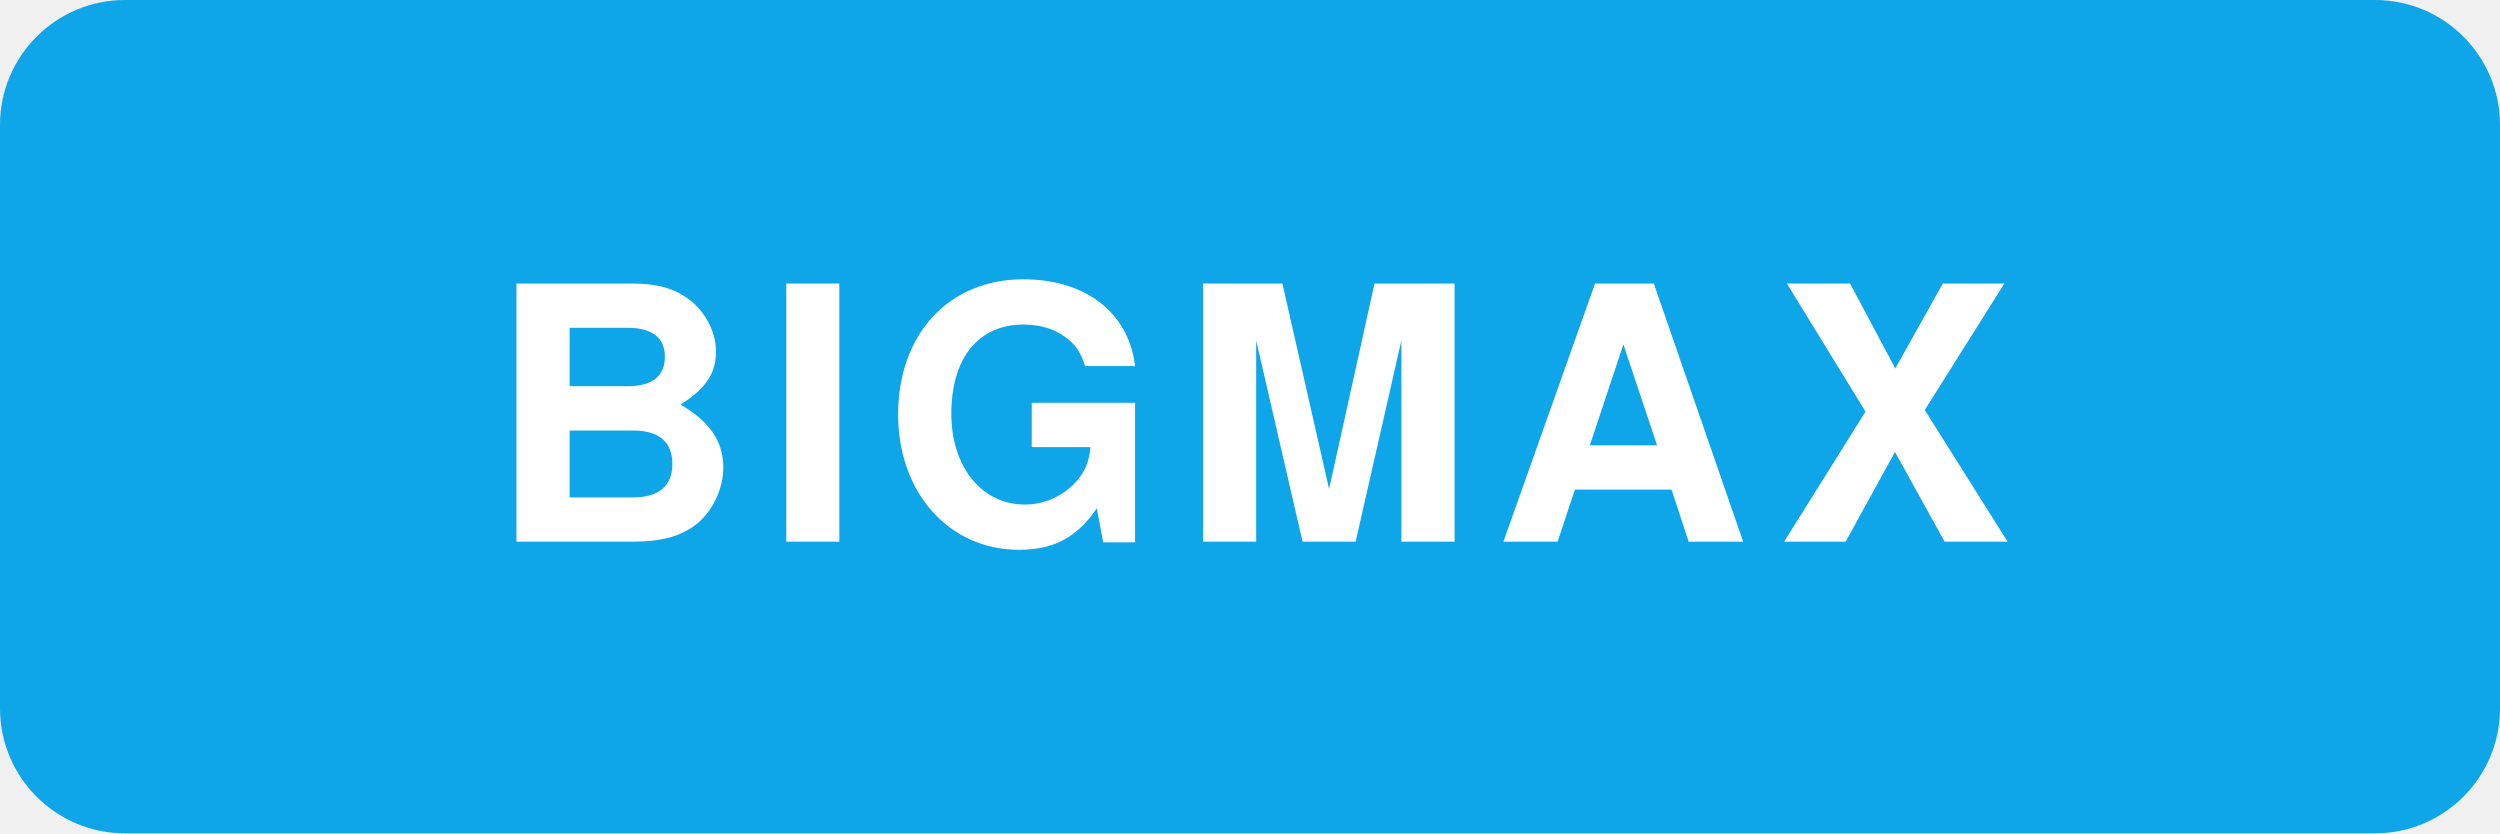
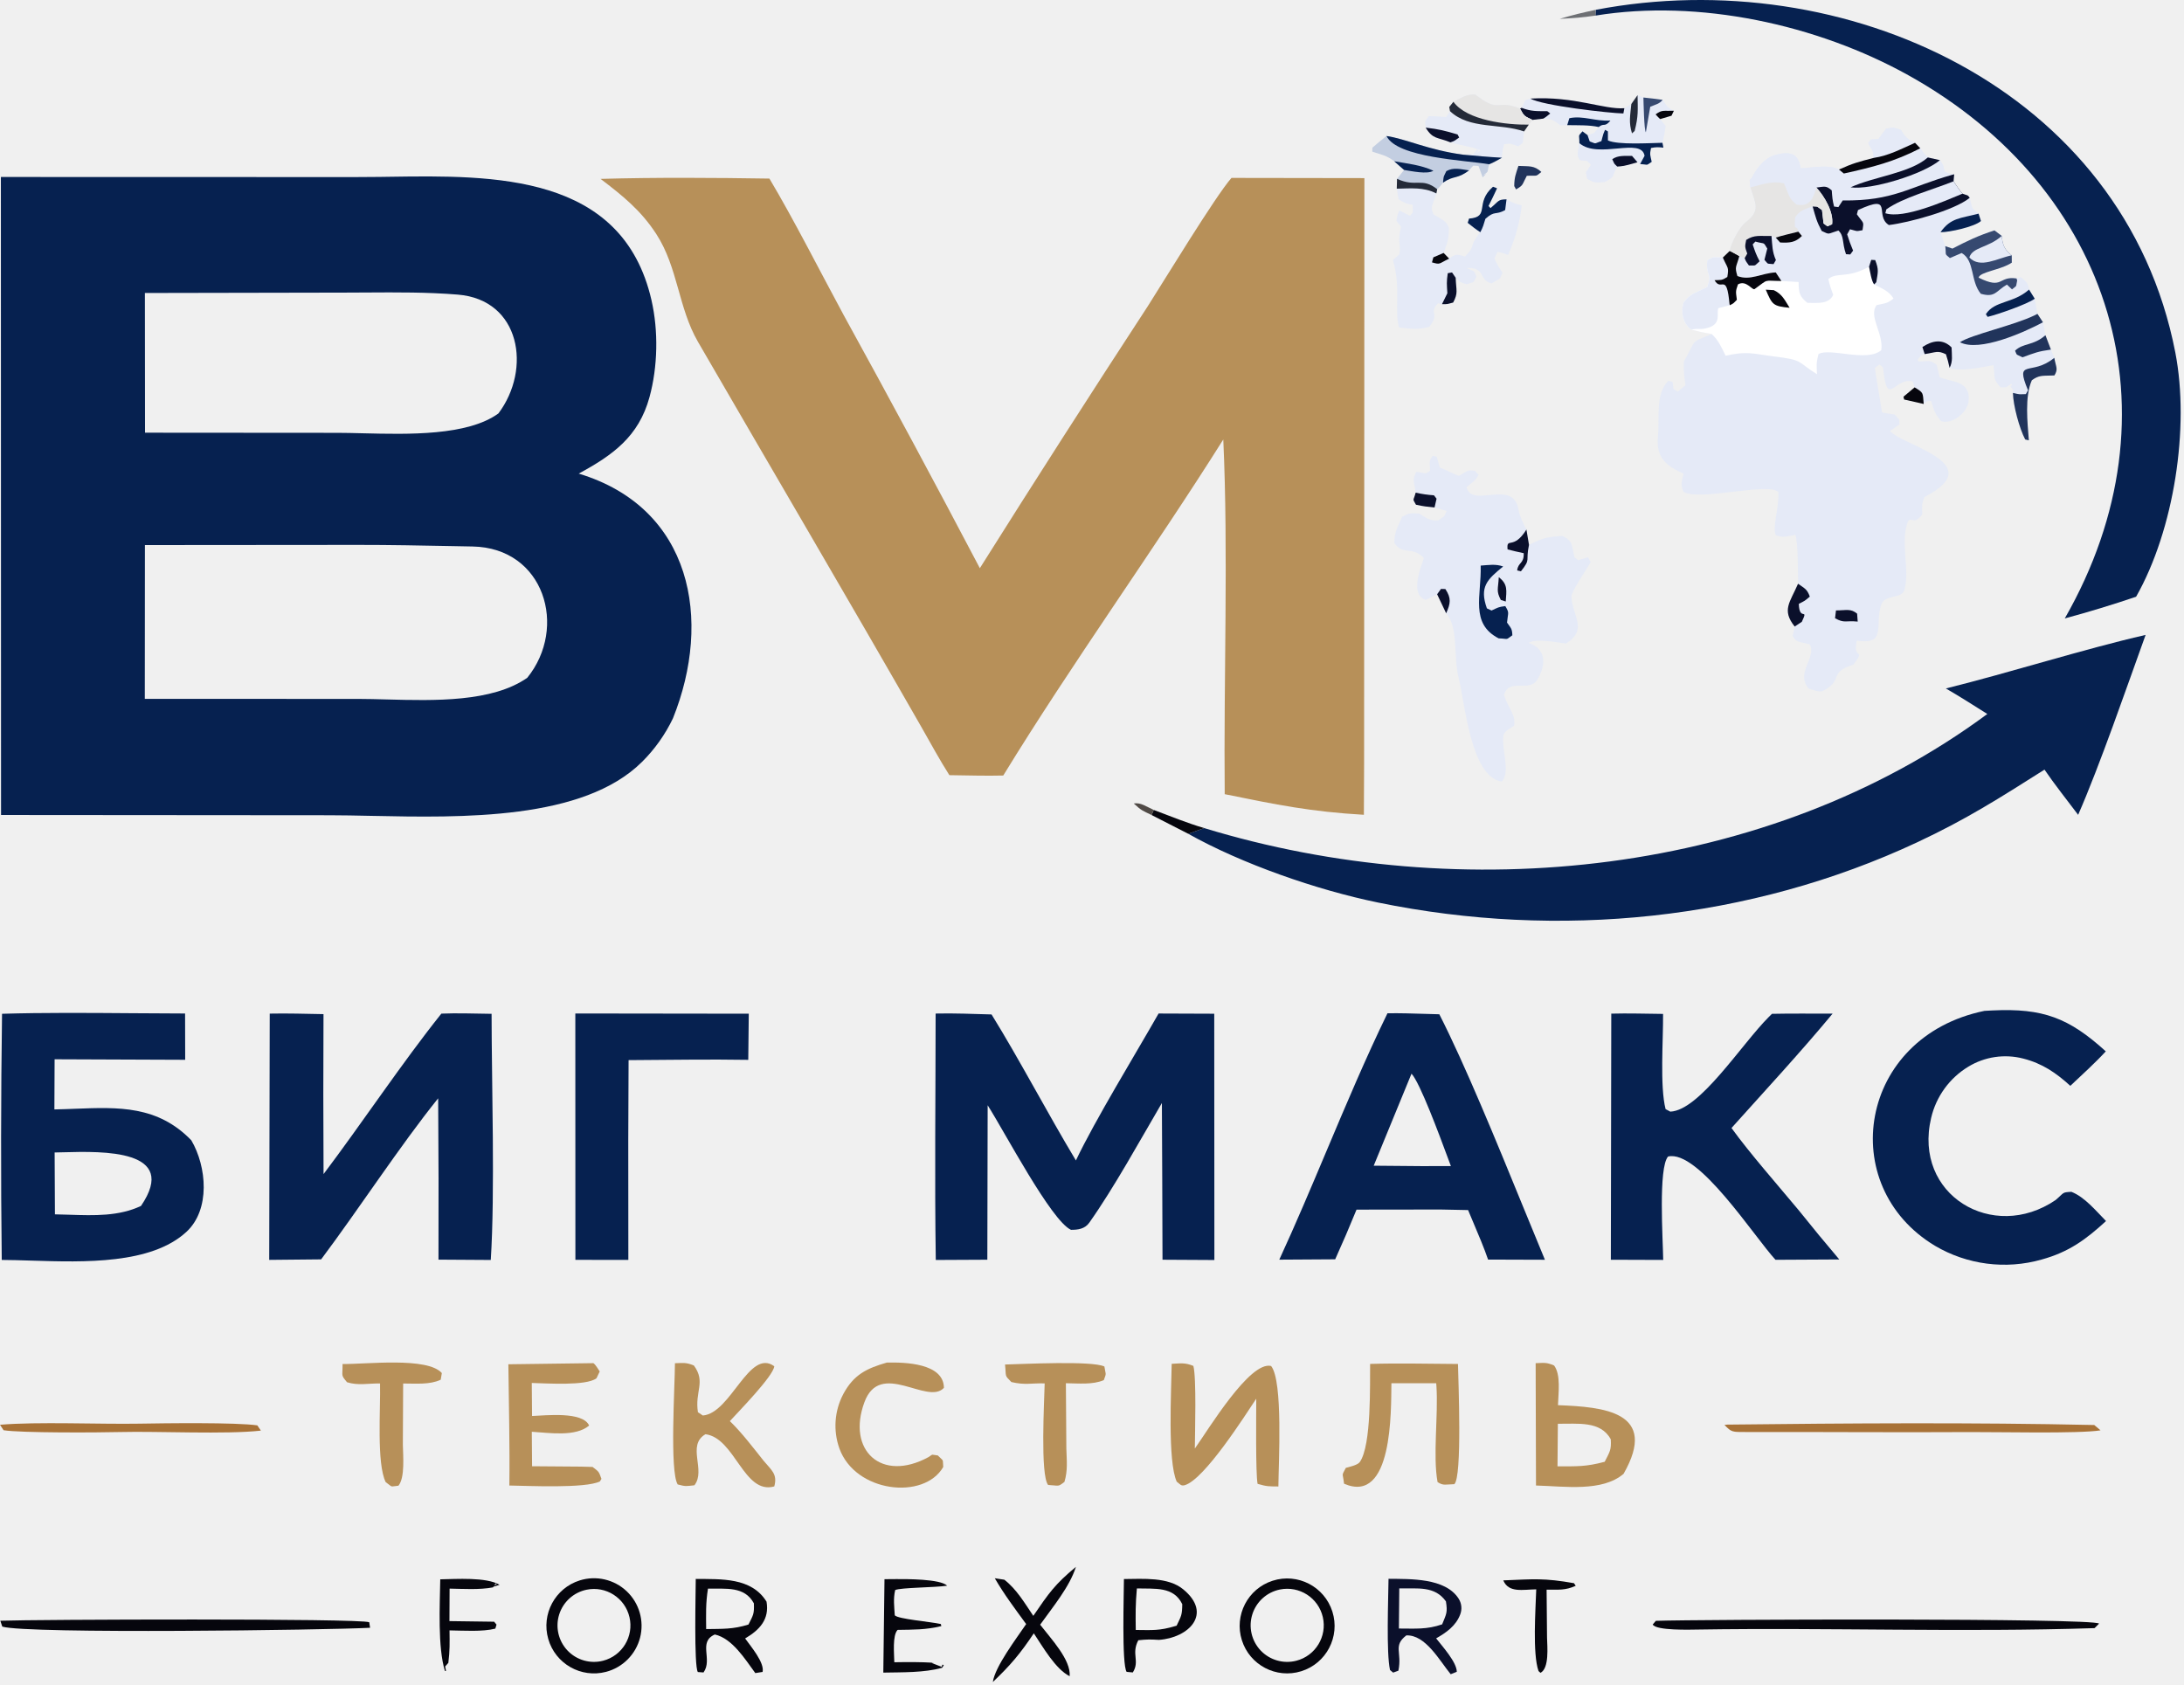
- <svg xmlns="http://www.w3.org/2000/svg" viewBox="0 0 240 80" width="240" height="80">
-   <rect width="240" height="80" fill="#0ea5e9" rx="12" />
-   <text x="120" y="52" text-anchor="middle" font-family="Helvetica, Arial, sans-serif" font-size="34" font-weight="700" fill="#ffffff" letter-spacing="2">BIGMAX</text>
+ <svg xmlns="http://www.w3.org/2000/svg" width="429" height="331" viewBox="0 0 429 331" fill="none">
+   <path fill-rule="evenodd" clip-rule="evenodd" d="M0.174 34.77L59.79 34.786C61.313 34.783 62.844 34.786 64.38 34.788C67.748 34.794 71.141 34.799 74.535 34.755C75.212 34.746 75.895 34.736 76.585 34.726C96.967 34.432 122.278 34.067 127.97 58.973C129.347 64.988 129.215 72.006 127.585 77.996C125.46 85.81 120.319 89.429 113.679 93.04C135.954 99.773 139.952 121.794 132.189 141.111C130.67 144.288 128.619 147.181 126.119 149.664C114.577 161.138 90.841 160.646 72.925 160.275C69.984 160.214 67.2 160.156 64.652 160.155L0.206 160.104L0.174 34.77ZM28.466 107.079L70.305 107.045C76.614 107.042 82.762 107.162 89.004 107.284H89.005C90.277 107.309 91.552 107.334 92.834 107.358C106.935 107.623 111.565 123.268 103.57 133.151C96.688 137.962 85.335 137.657 75.933 137.405C74.002 137.354 72.153 137.304 70.442 137.301L28.445 137.29L28.466 107.079ZM67.795 57.482L28.461 57.558L28.487 85.002L66.366 85.03C67.86 85.033 69.516 85.074 71.273 85.117C80.24 85.339 91.834 85.625 97.901 81.222C104.461 72.517 102.257 58.872 89.917 57.874C83.916 57.389 78.001 57.426 72.027 57.462C70.62 57.471 69.21 57.48 67.795 57.482Z" fill="#062150" />
+   <path d="M192.47 111.62C203.328 94.359 214.328 77.191 225.482 60.118C228.535 55.336 238.744 38.529 241.898 34.951L268.007 34.99L267.949 150.066L267.906 160.065C257.481 159.468 250.704 158.077 240.569 156.015C240.347 133.605 241.302 108.42 240.289 86.337C226.478 108.294 210.753 130.009 197.068 152.35C193.704 152.443 189.881 152.318 186.484 152.28C184.502 149.162 182.772 145.947 180.942 142.745C166.472 117.461 151.696 92.346 137.093 67.138C133.233 60.472 133.175 52.557 128.925 45.993C125.919 41.351 122.317 38.448 117.967 35.143C128.645 34.833 140.495 34.918 151.137 35.082C155.914 43.086 161.246 53.633 165.749 61.945C174.814 78.417 183.721 94.975 192.47 111.62Z" fill="#B79059" />
+   <path d="M368.054 31.02C367.98 29.496 367.801 29.612 366.984 28.122L367.469 27.43L368.956 27.357C369.499 26.598 369.958 25.999 370.549 25.273C372.052 25.052 371.941 25.045 373.38 25.54C374.377 27.024 374.451 27.279 376.165 28.054L377.198 29.131C377.794 29.947 377.937 30.29 378.686 30.933L381.053 31.465C381.876 32.659 381.665 32.402 381.96 33.739C383.031 34.149 382.741 34.12 383.859 34.235L383.732 35.617C384.133 36.196 385.056 37.606 385.493 38.046C386.501 38.445 386.474 38.212 386.912 38.865C387.566 41.176 387.06 40.645 388.647 41.972L389.116 43.419C387.856 44.55 382.92 45.638 381.169 45.618L382.108 48.353L383.516 48.84C386.522 47.282 388.557 46.306 391.769 45.261L393.203 46.34C393.346 48.078 393.736 49.084 395.165 50.159L395.176 51.596C393.003 53.049 388.911 53.389 388.652 54.543C393.572 56.983 392.428 54.181 396.098 54.7L396.932 54.439C397.786 55.16 398.398 55.478 398.561 56.889L399.684 58.684L400.217 61.66L401.298 63.311L401.783 65.857L402.859 68.676L403.518 70.295C403.882 72.247 404.309 72.46 403.55 73.754L402.922 73.773C401.208 73.838 400.481 73.691 399.11 74.704C397.68 77.921 398.255 82.989 398.524 86.502L397.807 86.333C396.652 84.135 395.444 79.631 395.397 77.188L395.455 76.675L394.901 75.887L395.197 75.629L395.112 75.391C393.768 76.211 394.501 76.061 392.961 76.095C391.405 74.292 391.932 74.625 391.579 71.739C389.222 72.128 385.13 73.099 382.957 72.271C382.725 71.15 382.577 70.685 382.24 69.596C380.568 68.784 380.336 69.225 378.063 69.559C377.051 69.956 377.541 69.64 376.692 70.644L376.835 70.993C379.049 70.999 379.012 70.62 380.426 71.668L381.001 74.098C383.099 75.078 387.197 74.645 386.68 78.864C386.422 80.998 383.585 83.418 381.275 82.742C379.977 81.099 379.972 80.815 379.318 78.766C378.322 78.811 378.823 78.664 377.868 79.356L374.029 78.485L373.897 77.936C374.635 77.332 375.363 76.72 376.086 76.098L375.69 74.917C371.962 74.091 370.723 80.494 369.874 72.157L369.193 71.61L368.27 72.286C368.713 75.189 369.225 78.113 369.689 81.017C370.607 81.215 371.218 81.31 372.152 81.427C373.191 82.686 373.027 82.005 373.101 83.385L371.245 84.681C373.876 87.626 390.799 91.066 378.032 97.638C377.404 99.126 377.546 99.458 377.589 101.067C375.727 103.554 375.311 100.876 374.604 102.884C373.359 106.907 375.147 111.859 374.092 115.856C373.597 117.752 370.137 116.685 369.483 118.887C368.223 123.116 370.617 126.681 364.727 125.857C363.809 129.812 366.662 127.181 364.057 130.563C358.973 132.153 362.28 133.687 357.977 135.769C357.444 136.029 355.867 135.463 355.261 135.273C352.629 132.072 356.853 129.319 355.503 126.587C353.373 125.992 352.92 126.316 352.123 124.93L352.529 123.079C349.929 119.836 351.612 118.335 353.188 114.676C353.152 112.797 353.21 106.37 352.651 105.057C351.153 105.349 350.214 105.725 348.827 105.148C348.079 103.617 349.46 99.84 349.323 96.702C347.641 94.633 333.555 98.559 330.671 96.59C330.054 95.059 330.349 94.597 330.697 93.051C327.296 91.504 325.234 89.926 325.666 85.708C326.036 82.168 325.086 77.369 327.734 74.795L328.551 75.028L328.704 76.396L329.563 76.958C330.122 76.439 330.47 76.164 331.066 75.694C330.797 73.706 330.687 72.986 330.761 71.005C333.418 66.399 331.794 67.47 336.24 65.627C334.679 65.359 333.772 65.168 332.242 64.765C330.555 63.632 330.107 61.284 330.718 59.417C331.873 57.842 332.854 57.587 334.631 56.732L335.343 56.395C336.429 53.381 335.043 54.589 335.348 51.149C336.698 50.286 336.535 50.588 338.412 50.6L339.773 49.282C339.984 47.81 341.724 44.541 342.926 43.642C345.937 41.389 344.74 39.864 343.844 36.815C343.591 34.599 343.575 35.926 344.377 34.452C345.415 32.537 346.913 30.882 348.959 30.378C352.155 29.591 353.294 30.582 353.668 32.95C353.742 33.418 358.894 31.998 361.23 33.305C364.025 32.048 365.143 31.771 368.054 31.02Z" fill="#E5EAF7" />
+   <path d="M339.773 49.282C340.168 49.494 341.339 50.088 341.655 50.325C341.028 52.591 340.711 52.34 341.276 54.225C343.807 55.211 345.958 53.65 348.811 53.517C349.18 54.078 349.55 54.641 349.919 55.202C351.047 55.258 352.171 55.324 353.299 55.399C353.31 57.486 353.468 58.268 355.034 59.498C357.001 59.474 359.158 59.85 360.096 57.941C359.638 56.676 359.432 56.121 359.142 54.813C360.887 53.367 362.802 54.801 367.137 52.394C367.321 53.239 367.627 55.319 368.149 55.869C369.715 56.706 371.028 57.154 371.935 58.634C370.722 59.671 370.28 59.54 368.603 59.95C366.994 62.206 369.984 65.401 369.541 68.775C366.783 71.248 359.311 68.227 357.196 69.568C356.732 71.432 356.832 71.644 356.906 73.518C352.861 70.997 354.401 70.745 348.395 70.008C344.371 69.515 343.279 68.909 338.966 69.883C338.096 68.167 337.642 66.954 336.239 65.627C334.679 65.359 333.771 65.168 332.242 64.764C330.555 63.632 330.106 61.283 330.718 59.417C331.873 57.842 332.854 57.587 334.631 56.732L335.343 56.395C336.429 53.381 335.042 54.589 335.348 51.149C336.698 50.286 336.535 50.588 338.412 50.6L339.773 49.282Z" fill="white" />
+   <path d="M332.242 64.765C330.555 63.632 330.106 61.284 330.718 59.418C331.873 57.842 332.854 57.588 334.631 56.732L335.343 56.395C336.429 53.382 335.042 54.589 335.348 51.15C336.698 50.286 336.535 50.588 338.412 50.6C339.398 52.831 339.63 52.416 339.293 54.415C338.18 55.106 338.133 54.986 336.783 55.039C338.138 57.44 339.145 53.33 339.725 59.744C339.752 59.816 339.773 59.889 339.794 59.961L337.568 60.517C337.004 61.52 338.47 63.788 334.984 64.526C333.835 64.77 333.481 64.452 332.242 64.765Z" fill="#E5EAF7" />
+   <path d="M339.773 49.282C340.168 49.494 341.339 50.088 341.655 50.325C341.028 52.591 340.711 52.34 341.276 54.225C343.807 55.211 345.959 53.65 348.811 53.517C349.181 54.078 349.55 54.641 349.919 55.202C346.249 55.173 347.53 54.724 344.661 56.781C344.202 57.11 343.042 54.939 341.386 55.865C340.864 57.332 340.98 57.317 341.17 58.899C340.443 59.615 340.675 59.517 339.794 59.96C339.773 59.888 339.752 59.816 339.725 59.743C339.145 53.329 338.138 57.44 336.783 55.039C338.133 54.985 338.18 55.105 339.293 54.414C339.63 52.415 339.398 52.83 338.412 50.6L339.773 49.282Z" fill="#06060D" />
+   <path d="M346.85 56.907L348.421 56.999C350.098 57.811 350.525 58.877 351.533 60.465C348.279 60.142 348.121 59.898 346.85 56.907Z" fill="#06060D" />
+   <path d="M368.054 31.02C367.98 29.496 367.801 29.612 366.984 28.122L367.469 27.43L368.956 27.357C369.499 26.598 369.958 25.999 370.549 25.273C372.051 25.052 371.941 25.045 373.38 25.54C374.377 27.024 374.451 27.279 376.165 28.054L377.198 29.131C377.794 29.947 377.937 30.29 378.685 30.933L381.053 31.465C381.876 32.659 381.665 32.402 381.96 33.739C383.031 34.149 382.741 34.12 383.859 34.235L383.442 34.349C374.915 36.754 371.999 39.495 361.963 39.38L361.109 40.686L360.265 40.578C359.928 39.241 359.917 38.792 359.807 37.403C358.71 36.435 358.457 36.641 356.795 36.846C356.168 38.95 355.482 40.688 352.962 40.207C351.543 39.227 351.374 38.291 350.694 36.67L350.42 36.007C348.057 35.489 346.243 36.217 343.844 36.815C343.591 34.599 343.575 35.926 344.376 34.452C345.415 32.537 346.913 30.882 348.959 30.378C352.155 29.591 353.294 30.582 353.668 32.95C353.742 33.418 358.894 31.998 361.23 33.305C364.025 32.048 365.143 31.771 368.054 31.02Z" fill="#E5EAF7" />
+   <path d="M368.054 31.02C367.98 29.496 367.801 29.612 366.984 28.122L367.469 27.43L368.956 27.357C369.499 26.598 369.958 25.999 370.548 25.273C372.051 25.052 371.941 25.045 373.38 25.54C374.377 27.024 374.451 27.279 376.165 28.054C373.449 29.262 370.965 30.593 368.054 31.02Z" fill="#E5EAF7" />
+   <path d="M378.686 30.933L381.053 31.465C377.794 34.23 367.532 37.388 363.509 36.801C368.123 34.672 375.131 34.037 378.686 30.933Z" fill="#0B102B" />
+   <path d="M376.165 28.054L377.198 29.131C372.11 31.767 367.769 32.858 362.185 34.086L361.23 33.306C364.025 32.048 365.143 31.771 368.054 31.021C370.965 30.593 373.449 29.262 376.165 28.054Z" fill="#06060D" />
+   <path d="M356.795 36.846C358.457 36.641 358.71 36.435 359.807 37.404C359.917 38.793 359.928 39.241 360.265 40.578L361.109 40.686L361.963 39.381C371.999 39.495 374.915 36.754 383.442 34.349L383.859 34.235L383.732 35.618C384.133 36.197 385.056 37.607 385.493 38.046C386.501 38.446 386.474 38.213 386.912 38.865C383.795 41.371 374.889 43.745 371.028 44.21C368.06 42.336 372.141 37.944 364.964 41.269L364.743 42.099C366.135 44.072 366.114 43.39 365.855 45.223C364.405 45.488 364.948 45.423 363.393 45.04L362.834 46.04C363.224 47.291 363.493 48.019 363.999 49.229L363.445 49.986L362.607 49.935C361.795 47.623 362.29 46.383 361.114 45.284C358.852 45.974 359.511 46.154 357.834 45.37C356.806 43.443 356.653 42.671 356.047 40.534C357.339 40.608 356.706 40.477 357.892 41.271L358.198 43.902L358.963 44.466L359.88 44.063C360.213 41.671 358.383 38.573 356.795 36.846Z" fill="#0B102B" />
+   <path d="M385.493 38.046C381.923 39.526 373.981 43.059 370.332 41.889L370.533 41.124C373.834 38.793 379.592 37.288 383.732 35.617C384.133 36.196 385.056 37.606 385.493 38.046Z" fill="#E5EAF7" />
+   <path d="M343.844 36.816C346.243 36.218 348.057 35.489 350.42 36.007L350.694 36.67C351.374 38.291 351.543 39.228 352.962 40.207C355.482 40.688 356.168 38.95 356.795 36.846C358.383 38.573 360.213 41.671 359.88 44.063L358.963 44.466L358.198 43.901L357.892 41.271C356.706 40.477 357.339 40.608 356.047 40.534C354.491 41.15 353.51 41.319 352.614 42.708C352.371 45.898 352.893 43.819 353.246 45.512C352.107 45.804 349.829 46.324 348.806 46.677L347.973 46.361C345.742 46.412 344.651 46.059 343 47.133C342.726 48.55 342.731 48.447 343.211 49.815L342.699 50.708L341.655 50.325C341.339 50.088 340.168 49.494 339.773 49.282C339.984 47.81 341.724 44.542 342.926 43.642C345.937 41.389 344.74 39.864 343.844 36.816Z" fill="#E6E5E4" />
+   <path d="M382.108 48.353L383.516 48.84C386.522 47.282 388.557 46.305 391.769 45.261L393.203 46.34C393.346 48.078 393.736 49.084 395.165 50.159L395.176 51.596C393.003 53.049 388.911 53.389 388.652 54.543C393.572 56.983 392.428 54.181 396.098 54.7L396.23 55.085C395.919 56.49 396.309 55.948 395.218 56.849L394.221 55.906C392.038 57.176 391.938 58.516 389.085 57.712C386.996 55.163 387.94 51.237 385.33 49.702L383.01 50.699C381.876 49.709 382.345 50.327 382.108 48.353Z" fill="#364970" />
+   <path d="M393.203 46.341C393.346 48.079 393.736 49.085 395.165 50.16C392.307 50.727 388.99 52.839 386.838 50.584C387.434 48.513 390.588 48.7 393.203 46.341Z" fill="#E5EAF7" />
+   <path d="M395.397 77.188C396.863 77.52 396.431 77.458 397.934 77.423L398.366 76.687C395.687 70.239 399.009 74.03 403.518 70.295C403.882 72.247 404.309 72.46 403.55 73.754L402.922 73.773C401.208 73.838 400.481 73.691 399.109 74.704C397.68 77.921 398.255 82.989 398.524 86.502L397.807 86.333C396.652 84.135 395.444 79.631 395.397 77.188Z" fill="#21345B" />
+   <path d="M401.298 63.311C397.601 65.28 388.863 69.215 384.987 67.236C387.17 65.755 395.65 63.912 399.647 61.943L400.217 61.66L401.298 63.311Z" fill="#21345B" />
+   <path d="M342.699 50.708L343.211 49.815C342.731 48.447 342.726 48.551 343 47.133C344.651 46.059 345.742 46.412 347.973 46.361C348.131 48.148 348.099 49.456 348.838 51.09L348.374 51.889C346.95 51.717 347.498 52.059 346.586 51.044L347.145 48.832C346.259 47.425 346.865 48.024 344.804 47.459L344.276 48.014C344.777 49.487 344.904 49.913 345.642 51.329C344.429 52.371 345.115 52.116 343.538 52.15C343.084 51.492 342.958 51.443 342.699 50.708Z" fill="#0B102B" />
+   <path d="M353.188 114.676C354.501 115.613 354.965 115.712 355.498 117.203C354.369 118.154 354.644 117.943 353.336 118.631C353.441 122.189 355.319 119.188 353.932 122.153L352.529 123.08C349.929 119.836 351.612 118.335 353.188 114.676Z" fill="#0B102B" />
+   <path d="M399.684 58.684C398.202 59.763 392.359 61.799 390.429 62.247L390.076 61.724C391.837 59.01 395.423 59.67 398.561 56.89L399.684 58.684Z" fill="#062150" />
+   <path d="M401.783 65.857L402.859 68.676C400.333 69.027 399.716 69.304 397.269 70.195C395.945 69.479 396.278 69.992 395.814 68.893C397.433 67.331 399.378 67.965 401.783 65.857Z" fill="#21345B" />
+   <path d="M381.169 45.618C383.178 42.778 385.003 42.923 388.647 41.972L389.116 43.419C387.856 44.549 382.92 45.638 381.169 45.618Z" fill="#062150" />
+   <path d="M378.063 69.559L377.615 68.174C379.556 66.891 381.628 66.495 383.347 68.258C383.384 69.834 383.627 70.981 382.957 72.272C382.725 71.151 382.577 70.686 382.24 69.597C380.568 68.784 380.336 69.226 378.063 69.559Z" fill="#0B102B" />
+   <path d="M376.086 76.099C377.847 77.177 377.689 77.05 377.868 79.357L374.029 78.485L373.897 77.936C374.635 77.333 375.363 76.72 376.086 76.099Z" fill="#06060D" />
+   <path d="M353.246 45.512L353.948 46.353C352.64 47.67 351.496 47.721 349.666 47.638L348.806 46.677C349.829 46.323 352.107 45.804 353.246 45.512Z" fill="#06060D" />
+   <path d="M367.137 52.394L367.564 51.049L368.344 51.094C369.088 53.026 368.882 53.426 368.555 55.438L368.149 55.869C367.627 55.319 367.321 53.239 367.137 52.394Z" fill="#0B102B" />
+   <path d="M360.64 119.917C362.744 119.906 363.503 119.509 364.79 120.546L364.906 122.111C362.485 121.876 362.322 122.49 360.455 121.45L360.64 119.917Z" fill="#0B102B" />
+   <path d="M382.224 135.249C394.896 132.103 409.292 127.515 421.458 124.728C417.767 134.955 412.467 150.35 408.206 160.073C406.118 157.299 403.513 154.016 401.598 151.193C392.734 156.8 386.274 160.938 376.613 165.46C343.765 180.835 306.118 184.574 270.691 177.304C258.651 174.833 243.97 169.717 233.407 163.797L236.54 162.676C287.091 178.101 347.198 172.197 390.366 140.263C387.666 138.562 384.987 136.841 382.224 135.249Z" fill="#062150" />
+   <path d="M183.784 199.11C187.344 199.021 191.188 199.191 194.769 199.285C200.259 208.153 205.764 218.699 211.338 227.969C215.082 220.082 222.966 207.205 227.58 199.104L238.512 199.145L238.539 247.528L228.35 247.472L228.297 231.41L228.229 216.685C223.994 223.906 218.816 233.349 213.97 240.191C213.084 241.445 211.734 241.597 210.373 241.599C206.476 239.815 197.332 222.335 194.004 217.126L193.941 247.469L183.816 247.519C183.573 231.556 183.779 215.109 183.784 199.11Z" fill="#062150" />
+   <path fill-rule="evenodd" clip-rule="evenodd" d="M25.979 199.044C17.38 198.979 8.48 198.912 0.401 199.158C0.174 215.276 0.153 231.396 0.343 247.514C2.135 247.52 4.095 247.581 6.154 247.645C16.617 247.971 29.666 248.377 36.592 242.023C41.365 237.648 40.621 229.184 37.578 224.008C30.973 217.185 23.277 217.485 14.806 217.814C13.452 217.867 12.077 217.92 10.684 217.945L10.726 208.094L36.376 208.195L36.355 199.101C32.999 199.097 29.514 199.071 25.979 199.044ZM12.501 226.362C11.848 226.379 11.252 226.395 10.731 226.402L10.789 238.556C11.739 238.571 12.692 238.602 13.645 238.633C18.513 238.794 23.365 238.953 27.696 236.903C35.291 225.748 20.096 226.157 12.501 226.362Z" fill="#062150" />
+   <path d="M313.453 1.925C362.095 -7.368 417.224 17.294 427.296 69.254C430.154 83.993 427.038 104.114 419.591 117.229C414.967 118.796 410.294 120.217 405.58 121.491C428.709 81.137 414.951 37.062 374.83 14.765C356.922 4.81 333.682 -0.236 313.39 3.063L313.453 1.925Z" fill="#062150" />
+   <path d="M86.695 199.125C89.68 198.993 93.498 199.129 96.562 199.164C96.572 212.921 97.253 234.137 96.403 247.519L86.131 247.454C86.168 236.89 86.152 226.325 86.068 215.762C78.648 224.97 70.479 237.526 63.081 247.401L52.882 247.501L52.982 199.123C56.431 199.047 60.08 199.166 63.545 199.225C63.492 209.699 63.497 220.174 63.555 230.649C71.265 220.423 78.848 208.957 86.695 199.125Z" fill="#062150" />
+   <path fill-rule="evenodd" clip-rule="evenodd" d="M279.94 199.173C277.451 199.096 274.848 199.015 272.536 199.06C268.311 207.74 264.427 216.949 260.553 226.137C257.514 233.345 254.48 240.54 251.29 247.458L262.269 247.39C263.73 244.162 265.127 240.908 266.461 237.629L282.946 237.608L288.373 237.717C288.685 238.471 289.028 239.282 289.383 240.119C290.42 242.565 291.555 245.244 292.301 247.442L303.465 247.478C302.146 244.314 300.688 240.75 299.147 236.981L299.147 236.979C293.925 224.21 287.745 209.095 282.725 199.253C281.828 199.232 280.893 199.203 279.94 199.173ZM284.423 227.533C282.703 222.894 278.91 212.668 277.261 210.921L269.836 229.001L279.197 229.082L284.998 229.075C284.851 228.686 284.656 228.161 284.423 227.533Z" fill="#062150" />
+   <path d="M316.501 199.129C319.728 199.035 323.409 199.152 326.674 199.182C326.721 204.3 326.02 213.391 327.169 217.884L328.097 218.38C333.872 218.137 342.083 205.133 347.456 199.767L348.063 199.166C351.96 199.079 356.057 199.137 359.975 199.13C353.726 206.665 346.681 214.278 340.116 221.595C343.612 226.45 349.349 232.977 353.294 237.722C355.91 240.994 358.578 244.226 361.288 247.419L348.759 247.486C344.577 242.96 333.598 225.783 327.654 227.2C325.714 229.427 326.647 243.444 326.7 247.511L316.417 247.476L316.501 199.129Z" fill="#062150" />
+   <path d="M278.079 96.786C277.768 94.476 277.367 94.439 278.184 92.701C280.273 92.914 279.793 93.293 280.916 92.466C280.884 90.677 280.573 90.693 281.422 89.547L282.24 89.726L282.799 91.846C284.159 92.351 285.24 93.005 286.574 93.488C288.336 92.532 288.114 92.255 289.712 92.497L290.45 93.291C289.643 94.576 289.259 94.743 288.072 95.679C289.09 100.012 297.264 93.921 298.276 100.123C298.466 101.293 299.252 102.988 299.832 104.032L300.338 107.036C303.101 105.659 303.824 105.484 306.93 105.286C309.034 106.335 308.723 107.153 309.271 109.469L309.988 110.041L311.945 109.469L312.456 110.42C311.76 111.716 308.617 116.211 308.675 117.224C308.892 121.056 311.961 123.735 307.6 126.417C305.585 126.194 301.609 125.341 300.285 126.305C303.718 127.476 303.745 130.554 301.994 133.489C300.422 136.126 296.415 133.076 295.418 136.544C296.457 139.441 297.78 140.485 297.406 142.573C296.594 143.14 295.508 143.617 295.349 144.38C294.811 146.91 296.815 151.653 294.991 153.543C288.831 152.608 287.761 138.012 286.516 133.161C285.441 128.955 286.553 123.313 284.069 120.481L282.292 116.741C281.565 117.141 280.826 117.483 280.083 117.847C276.924 116.851 278.954 111.874 279.692 109.62C277.256 107.145 275.69 109.215 273.902 106.711C273.844 104.602 274.551 103.525 275.421 101.522C277.029 100.735 276.924 100.805 278.733 100.879C280.151 101.712 280.895 102.385 282.509 102.223C283.959 101.192 283.484 101.836 284.164 100.378C283.368 100.155 282.577 99.925 281.786 99.689C280.304 99.542 279.619 99.481 278.137 99.152C277.42 97.825 277.594 98.563 278.079 96.786Z" fill="#E5EAF7" />
+   <path d="M299.832 104.032L300.338 107.035C299.615 110.455 300.781 109.646 298.756 112.23L298.018 112.062C298.186 110.424 299.389 110.786 299.299 108.671C298.234 108.453 297.179 108.206 296.13 107.928C295.887 105.374 297.232 108.206 299.832 104.032Z" fill="#0B102B" />
+   <path d="M278.079 96.786C279.281 97.05 280.441 97.219 281.67 97.302L282.182 97.967L281.786 99.689C280.304 99.542 279.619 99.481 278.137 99.152C277.42 97.825 277.594 98.563 278.079 96.786Z" fill="#0B102B" />
+   <path d="M282.292 116.741L283.052 115.693L283.911 115.716C285.119 117.55 284.924 118.53 284.069 120.481L282.292 116.741Z" fill="#0B102B" />
+   <path d="M290.851 111.108C292.454 111.002 293.767 110.753 295.265 111.281C292.096 113.863 290.572 115.302 292.069 119.513L292.982 119.937C294.247 119.352 294.321 119.23 295.682 119.068C296.536 120.472 296.209 120.294 296.024 122.305C296.81 123.442 297.021 123.468 297.069 124.8C295.634 125.816 296.462 125.482 294.374 125.404C288.715 122.473 291.015 117.03 290.851 111.108Z" fill="#062150" />
+   <path d="M294.405 113.388C296.251 114.81 295.903 116.037 295.771 118.165L294.806 117.857C293.867 116.06 294.279 115.786 294.405 113.388Z" fill="#0B102B" />
+   <path d="M389.807 198.583C390.334 198.552 390.856 198.524 391.379 198.5C401.324 198.031 406.371 199.945 413.638 206.538C411.491 208.868 408.987 211.127 406.672 213.311C403.856 210.759 401.182 208.915 397.422 207.955C393.752 207.005 389.855 207.582 386.622 209.555C382.941 211.788 380.315 215.41 379.334 219.603C375.732 234.75 391.489 244.125 403.771 235.751C405.554 234.236 404.984 234.244 406.872 234.129C409.477 235.142 411.634 237.795 413.685 239.873C409.72 243.503 406.424 245.948 401.029 247.438C393.973 249.443 386.406 248.465 380.088 244.735C360.455 232.933 365.08 203.667 389.807 198.583Z" fill="#062150" />
+   <path d="M113.01 199.096L147.081 199.141L146.981 208.206C139.261 208.072 131.219 208.222 123.472 208.26L123.409 224.026L123.425 247.503L113.025 247.497L113.01 199.096Z" fill="#062150" />
+   <path d="M290.777 45.616C289.812 44.986 289.2 44.498 288.299 43.776L288.562 42.945C292.808 42.617 289.575 39.928 293.272 36.684L294.063 36.992C293.525 38.161 292.966 39.321 292.386 40.47L292.781 40.879C294.5 39.447 294.194 39.193 295.924 39.16C297.095 39.831 297.601 40.025 298.914 40.338C298.54 43.794 297.617 46.898 296.24 50.085C295.534 49.803 294.912 49.619 294.163 49.466L293.546 50.787C294.147 52.083 294.332 52.372 295.138 53.558C294.448 55.228 294.88 54.45 293.008 55.673C290.371 55.078 291.99 52.508 288.077 52.634C289.849 53.548 289.385 52.874 289.997 54.367C289.206 55.785 289.781 55.262 288.093 55.829C286.564 55.318 287.054 55.656 285.936 54.564C286.026 57.132 286.464 57.506 285.44 59.433C284.201 59.748 284.491 59.762 283.247 59.752L282.461 59.583C280.531 61.559 282.957 61.643 280.705 64.223C278.332 64.838 277.325 64.573 274.82 64.345C273.828 61.202 275.242 56.503 273.607 51.096L274.862 49.972C275.289 48.014 274.382 47.837 275.205 44.567L274.303 43.408C274.482 42.23 274.414 42.538 274.857 41.331L276.961 42.39C277.805 41.422 277.451 41.963 277.515 40.265C276.006 39.908 276.038 39.957 274.725 39.162L274.366 37.069C277.061 37.004 279.708 36.716 282.139 37.999C281.491 40.11 280.884 40.58 281.565 42.098L282.076 42.406C283.368 43.197 284.106 43.423 284.618 44.803C284.523 47.203 284.407 47.386 283.568 49.687L284.655 50.809C285.947 49.769 286.374 49.973 287.734 50.398C290.076 48.078 288.32 48.788 290.487 45.981L290.777 45.616Z" fill="#E5EAF7" />
+   <path d="M290.777 45.616C289.812 44.986 289.2 44.498 288.299 43.776L288.562 42.945C292.807 42.617 289.575 39.928 293.272 36.684L294.063 36.992C293.525 38.161 292.966 39.321 292.386 40.47L292.781 40.879C294.5 39.447 294.194 39.193 295.924 39.16L295.655 41.268C293.688 42.349 293.683 41.287 291.774 42.986C291.452 44.056 291.31 44.638 290.777 45.616Z" fill="#062150" />
+   <path d="M283.247 59.752L284.302 57.606C284.201 55.851 284.122 55.439 284.381 53.669L285.219 53.519L285.936 54.563C286.026 57.132 286.464 57.506 285.441 59.433C284.201 59.748 284.491 59.761 283.247 59.752Z" fill="#0B102B" />
+   <path d="M284.655 50.809C282.53 51.819 282.994 52.033 281.28 51.543L281.554 50.552L283.569 49.687L284.655 50.809Z" fill="#06060D" />
+   <path d="M301.646 267.794C303.333 267.743 303.723 267.585 305.273 268.256C306.623 270.073 306.107 273.587 306.033 276.044C314.972 276.387 325.898 277.306 318.916 289.533C314.692 293.129 307.378 291.979 301.714 291.826L301.646 267.794ZM316.401 282.754C314.419 279.055 309.825 279.752 306.007 279.693L305.938 288.065C309.767 288.05 311.497 288.16 315.209 287.164C316.211 285.168 316.528 284.882 316.401 282.754Z" fill="#B79059" />
+   <path d="M230.154 267.921C231.936 267.838 232.754 267.651 234.41 268.333C235.037 270.608 234.726 281.356 234.7 284.566C237.336 280.873 245.494 267.298 249.681 268.347C252.06 271.275 251.142 287.513 251.111 292.014C249.233 291.995 248.885 292.045 247.024 291.497C246.623 289.527 246.765 277.522 246.765 274.773C244.513 278.147 236.587 290.646 232.717 291.763C231.994 291.973 231.831 291.591 231.145 291.076C229.321 287.072 230.085 273.183 230.154 267.921Z" fill="#B79059" />
+   <path d="M113.87 310.473C117.107 309.456 120.645 310.272 123.108 312.608C125.571 314.943 126.573 318.431 125.729 321.718C124.88 325.006 122.318 327.577 119.038 328.434C114.128 329.715 109.091 326.848 107.694 321.973C106.291 317.098 109.034 311.995 113.87 310.473ZM123.646 317.689C122.765 313.901 119.022 311.508 115.214 312.3C112.667 312.83 110.611 314.697 109.835 317.177C109.06 319.658 109.693 322.364 111.48 324.248C113.273 326.131 115.942 326.897 118.462 326.249C122.228 325.277 124.532 321.477 123.646 317.689Z" fill="#06060D" />
+   <path d="M249.982 310.534C254.897 308.954 260.164 311.677 261.72 316.604C263.276 321.531 260.529 326.784 255.593 328.316C250.694 329.838 245.484 327.113 243.939 322.219C242.394 317.325 245.093 312.102 249.982 310.534ZM259.843 317.691C258.973 313.891 255.229 311.481 251.406 312.259C248.854 312.78 246.781 314.643 245.996 317.129C245.21 319.616 245.832 322.333 247.62 324.228C249.413 326.123 252.092 326.899 254.618 326.254C258.393 325.291 260.713 321.49 259.843 317.691Z" fill="#06060D" />
+   <path d="M321.664 18.689L322.813 19.159C324.09 19.299 325.329 19.423 326.594 19.614C327.496 20.909 327.428 21.068 328.799 21.76L328.329 22.731L326.115 23.388L327.19 24.763C327.011 26.012 326.842 26.821 326.552 28.052L326.737 29.005C325.772 28.898 325.255 28.874 324.306 29.077C324.026 30.408 324.142 30.43 324.443 31.787C323.219 32.615 323.91 32.328 322.17 32.223L321.648 31.873C320.214 32.278 319.175 32.65 317.672 32.719C316.306 34.958 317.529 34.431 315.246 35.725C313.532 35.806 313.21 36.007 311.781 35.092C311.433 33.379 311.386 34.276 312.525 32.375C311.475 31.265 312.108 31.706 310.336 31.427C309.593 30.261 309.994 29.923 310.236 28.126C310.247 26.267 309.883 26.929 310.837 25.802L311.834 26.536C313.58 25.962 312.857 26.447 314.033 24.955C312.251 24.535 309.735 24.613 307.847 24.585L306.492 24.622C304.994 23.511 305.063 23.42 303.128 23.305L300.997 23.555C299.378 22.766 299.41 22.896 298.571 21.331L298.883 21.182L299.637 19.681L300.623 19.366C309.287 18.858 315.051 21.564 319.069 21.256L320.44 20.428L321.664 18.689Z" fill="#E5EAF7" />
+   <path d="M310.236 28.126C313.938 31.307 322.434 26.891 323.04 30.609L322.17 32.223L321.648 31.873C320.214 32.278 319.175 32.651 317.672 32.719C316.306 34.958 317.529 34.431 315.246 35.725C313.532 35.806 313.21 36.007 311.781 35.092C311.433 33.379 311.386 34.276 312.525 32.375C311.475 31.265 312.108 31.707 310.336 31.428C309.593 30.261 309.994 29.923 310.236 28.126Z" fill="#E5EAF7" />
+   <path d="M317.672 32.719C316.897 31.949 317.245 32.415 316.696 31.272C317.867 30.471 319.101 30.652 320.572 30.623L321.648 31.873C320.214 32.278 319.175 32.651 317.672 32.719Z" fill="#0B102B" />
+   <path d="M311.834 26.536L312.261 27.78C313.711 28.302 312.968 28.262 314.561 27.718L314.735 27.053C315.003 26.083 314.882 26.463 315.278 25.505L315.837 25.819L315.842 27.586C317.777 28.504 324.042 28.1 326.552 28.051L326.737 29.005C325.772 28.898 325.255 28.873 324.306 29.077C324.026 30.408 324.142 30.43 324.443 31.787C323.219 32.614 323.91 32.328 322.17 32.223L323.04 30.609C322.434 26.891 313.938 31.307 310.236 28.126C310.247 26.267 309.883 26.929 310.837 25.802L311.834 26.536Z" fill="#062150" />
+   <path d="M300.623 19.366C309.287 18.858 315.051 21.564 319.069 21.256L318.879 22.29C316.158 22.238 302.885 20.738 300.623 19.366Z" fill="#0B102B" />
+   <path d="M322.813 19.159C324.09 19.299 325.329 19.423 326.594 19.615C325.93 20.431 325.271 20.498 324.153 20.974L323.293 25.986C322.935 25.533 322.845 20.056 322.813 19.159Z" fill="#364970" />
+   <path d="M307.847 24.585L308.269 23.221C310.943 22.651 313.316 23.871 316.338 23.68C315.151 25.113 315.114 24.059 314.033 24.955C312.251 24.535 309.735 24.613 307.847 24.585Z" fill="#062150" />
+   <path d="M320.44 20.428L321.664 18.689C321.706 21.685 321.848 22.777 321.089 25.724L320.572 26.202C319.897 24.018 320.219 22.766 320.44 20.428Z" fill="#242A38" />
+   <path d="M298.883 21.182C300.823 21.918 301.846 21.824 303.929 21.84L304.509 22.297C304.045 22.662 303.634 23.043 303.128 23.306L300.997 23.556C299.378 22.767 299.41 22.896 298.571 21.331L298.883 21.182Z" fill="#0B102B" />
+   <path d="M326.115 23.388C325.851 23.204 325.45 22.729 325.208 22.472C326.515 21.496 326.811 21.839 328.799 21.76L328.329 22.731L326.115 23.388Z" fill="#06060D" />
+   <path d="M269.13 267.939C274.725 267.772 280.763 267.919 286.39 267.953C286.453 271.252 287.244 290.19 285.667 291.564C283.969 291.596 283.532 291.916 282.377 291.151C281.427 285.984 282.54 278.065 282.155 272.28L282.113 271.73L273.312 271.737C273.238 277.06 273.617 295.647 264.009 291.47C263.751 289.144 263.466 290.101 264.357 288.363C265.127 288.151 266.667 287.815 267.094 287.224C269.436 283.97 269.072 271.617 269.13 267.939Z" fill="#B79059" />
+   <path d="M116.553 267.789C116.991 268.075 117.455 268.914 117.803 269.42L117.16 270.768C115.114 272.297 107.414 271.749 104.456 271.685L104.509 278.171C107.188 278.07 114.465 277.228 115.725 280.046C113.052 282.311 107.952 281.479 104.461 281.268L104.514 288.042L114.138 288.115L116.395 288.178C117.656 289.142 117.613 289.036 118.141 290.522L117.835 291.029C114.94 292.432 103.771 291.884 100.053 291.829C100.153 284.033 99.942 275.835 99.858 268.01L116.553 267.789Z" fill="#B79059" />
+   <path d="M132.579 267.802C134.288 267.761 134.705 267.613 136.292 268.243C138.697 271.503 136.44 273.34 137.094 277.43L138.053 278.073C143.575 277.647 147.155 264.787 152.091 268.398C151.917 270.319 145.151 277.212 143.369 279.176C145.811 281.563 147.846 284.27 149.976 286.941C151.537 288.824 152.761 289.567 152.091 292.005C146.101 293.689 144.402 282.5 138.575 281.749C134.815 283.939 138.723 288.825 136.403 291.78C134.705 291.963 134.742 292.042 133.117 291.617C131.519 289.032 132.569 272.205 132.579 267.802Z" fill="#B79059" />
+   <path d="M174.197 267.677C177.815 267.598 185.356 267.799 185.414 272.639C182.181 276.15 172.911 267.048 169.799 275.457C166.303 284.896 173.122 291.307 182.408 286.233C183.394 285.568 182.835 285.777 184.212 285.923C185.467 287.196 185.14 286.457 185.277 288.19C181.506 294.742 167.996 293.234 164.874 284.526C163.629 281.025 163.909 277.163 165.639 273.876C167.674 270.051 170.253 268.812 174.197 267.677Z" fill="#B79059" />
+   <path d="M136.666 310.178C141.628 310.239 147.598 309.841 150.567 314.64C151.173 318.143 149.18 320.214 146.365 321.872C147.509 323.474 150.193 326.612 149.797 328.447L148.363 328.676C146.332 325.914 143.849 321.871 140.41 321.091C137.056 322.583 140.042 325.963 138.191 328.554L137.073 328.469C136.287 327.233 136.666 312.62 136.666 310.178ZM148.083 314.971C146.253 311.571 142.588 312.145 139.066 312.085C138.602 315.003 138.691 317.11 138.712 320.03C141.866 319.974 143.976 320.098 147.024 319.136C147.994 317.195 148.162 317.06 148.083 314.971Z" fill="#06060D" />
+   <path d="M272.747 310.154C276.961 310.207 283.9 309.934 286.526 314.066C287.112 314.992 287.223 316.141 286.827 317.161C285.968 319.422 284.074 320.728 282.097 321.854C283.357 323.47 286.131 326.519 286.157 328.42L284.961 328.901C282.794 326.269 280.014 321.106 276.243 321.272C273.57 323.339 275.442 324.535 274.683 328.206L273.654 328.583L273.037 328.069C272.289 324.691 272.7 314.283 272.747 310.154ZM284.022 314.587C281.807 311.492 278.474 312.113 274.857 312.038L274.783 319.922C277.963 319.918 280.267 320.15 283.278 319.101C284.143 316.969 284.359 316.761 284.022 314.587Z" fill="#0B102B" />
+   <path d="M220.772 310.2C224.522 310.18 229.421 309.763 232.4 312.208C238.285 317.028 233.476 321.754 227.649 322.15C225.835 322.05 225.397 322.044 223.594 322.223C222.165 324.954 223.947 326.281 222.517 328.551L221.3 328.435C220.314 326.95 220.772 312.976 220.772 310.2ZM223.314 312.044C223.035 315.138 223.05 317.115 223.098 320.204C226.341 320.229 227.728 320.383 230.892 319.43L231.124 319.362C232.068 317.386 232.2 317.267 232.231 315.139C230.523 311.605 226.858 312.153 223.314 312.044Z" fill="#06060D" />
+   <path d="M67.289 267.959C71.882 268.025 83.942 266.528 86.79 269.736L86.569 271.043C84.417 272.064 81.675 271.784 79.191 271.788L79.133 283.807C79.175 286.028 79.571 290.251 78.268 291.866C76.46 292.038 77.277 292.245 75.758 291.158C73.949 287.454 74.772 276.748 74.651 271.778C72.304 271.746 70.374 272.229 68.17 271.54C66.904 270.015 67.31 270.484 67.289 267.959Z" fill="#B79059" />
+   <path d="M197.416 268.059C200.897 267.977 214.502 267.269 216.933 268.449C217.207 270.229 217.371 269.623 216.817 271.123C214.634 272.063 211.844 271.761 209.371 271.733L209.461 284.575C209.529 286.96 209.772 288.859 209.081 291.126C207.715 292.165 208.09 291.823 205.875 291.718C204.314 289.733 205.131 275.15 205.205 271.766C202.484 271.695 201.392 272.135 198.666 271.504C197.242 270.067 197.69 270.574 197.416 268.059Z" fill="#B79059" />
+   <path d="M285.493 20C287.012 19.251 288.193 18.409 289.807 18.583L290.271 18.937C294.69 22.234 293.983 19.432 298.571 21.331C299.41 22.896 299.378 22.767 300.997 23.555L300.296 24.487L299.368 25.82L299.104 28.111L298.213 28.738C296.747 28.26 296.947 28.122 295.449 28.328C295.133 29.566 295.107 29.711 295.038 30.985C292.465 30.851 289.96 30.616 287.392 30.387L289.438 30.256L290.071 29.406L290.503 29.502L290.049 30.055L290.809 29.526C288.61 28.67 287.075 28.63 284.913 27.965C282.329 26.907 281.475 27.419 280.04 25.071C279.93 23.442 279.729 24.166 280.652 22.826C281.907 22.817 282.82 22.892 284.059 22.986L284.823 21.835L284.676 21.015L285.493 20Z" fill="#E5EAF7" />
+   <path d="M285.493 20C287.012 19.251 288.193 18.409 289.807 18.583L290.271 18.937C294.69 22.234 293.984 19.432 298.571 21.331C299.41 22.896 299.378 22.767 300.997 23.555L300.296 24.487L299.368 25.82C294.611 24.151 288.663 25.452 284.824 21.835L284.676 21.015L285.493 20Z" fill="#E6E5E4" />
+   <path d="M285.493 20C288.151 23.667 295.951 24.548 300.296 24.487L299.368 25.821C294.611 24.151 288.663 25.452 284.824 21.836L284.676 21.015L285.493 20Z" fill="#242A38" />
+   <path d="M280.041 25.071C282.704 25.39 283.721 25.655 286.311 26.415L286.622 27.016C285.773 27.592 285.852 27.652 284.913 27.965C282.329 26.907 281.475 27.42 280.041 25.071Z" fill="#0B102B" />
+   <path d="M325.26 318.409C333.128 318.137 411.207 317.827 412.319 318.958L411.434 319.842C385.631 320.688 359.411 319.72 333.566 320.122C331.989 320.147 325.313 320.349 324.643 319.136L325.26 318.409Z" fill="#06060D" />
+   <path d="M0.063 318.391C6.571 318.141 70.696 317.901 72.531 318.688L72.694 319.774C64.42 320.222 5.215 321.023 0.448 319.544L0.063 318.391Z" fill="#06060D" />
+   <path d="M272.347 26.719C276.049 27.243 280.6 29.48 287.392 30.387C289.96 30.616 292.465 30.852 295.038 30.985C294.279 31.393 293.293 31.978 292.512 32.269C292.032 34.09 292.554 33.499 291.331 34.456L291.927 34.175L291.241 34.828L290.424 32.601L289.375 32.544L288.557 33.467C286.205 35.274 285.667 34.371 283.447 35.877C283.062 36.357 282.772 36.825 282.308 37.169L282.139 37.999C279.708 36.716 277.061 37.004 274.366 37.069L274.419 35.135L275.795 33.388L273.855 31.681C272.383 30.52 271.397 30.414 269.552 29.789L269.578 29.006C270.522 28.187 271.371 27.493 272.347 26.719Z" fill="#C3CEE1" />
+   <path d="M272.347 26.719C276.049 27.243 280.6 29.48 287.392 30.387C289.96 30.616 292.465 30.852 295.038 30.985C294.279 31.393 293.293 31.978 292.512 32.269C287.914 31.482 274.43 31.007 272.347 26.719Z" fill="#062150" />
+   <path d="M274.419 35.135C278.232 36.874 279.255 34.758 282.308 37.169L282.139 37.999C279.708 36.716 277.061 37.004 274.366 37.069L274.419 35.135Z" fill="#242A38" />
+   <path d="M273.855 31.681C276.502 32.142 279.149 32.419 281.559 33.54C280.357 34.296 277.309 33.618 275.795 33.387L273.855 31.681Z" fill="#062150" />
+   <path d="M283.447 35.877C283.605 34.429 283.479 34.931 284.106 33.615C285.53 32.82 286.859 33.247 288.557 33.467C286.205 35.274 285.667 34.371 283.447 35.877Z" fill="#062150" />
+   <path d="M338.734 279.923C338.929 279.903 339.124 279.883 339.314 279.862C363.24 279.59 387.466 279.424 411.37 279.942C411.782 280.291 412.193 280.64 412.609 280.989C408.259 281.679 392.417 281.297 387.123 281.328C372.489 281.415 357.513 281.286 342.847 281.316C340.311 281.321 340.094 281.364 338.734 279.923Z" fill="#A87237" />
+   <path d="M173.739 310.23C174.519 310.219 175.3 310.213 176.08 310.211C177.936 310.207 184.697 310.159 186.052 311.509C183.605 311.882 176.934 311.862 175.837 312.364C175.442 314.118 175.653 315.532 175.758 317.326C176.402 318.065 182.693 318.572 184.808 319.037L184.902 319.451C181.675 320.198 179.582 320.129 176.312 320.19C175.268 321.297 175.642 324.904 175.669 326.546C178.421 326.503 180.684 326.484 183.458 326.646L182.988 326.68L184.971 327.451L185.124 326.998L185.393 327.127L185.05 327.638C181.501 328.62 177.245 328.505 173.507 328.582L173.739 310.23Z" fill="#06060D" />
+   <path d="M211.338 307.81C210.131 311.691 206.771 315.731 204.314 319.171C206.471 321.963 210.378 326.079 210.115 329.29C207.315 327.881 204.868 323.553 203.069 320.865C200.375 324.902 198.497 327.118 195.022 330.43C195.449 327.399 199.642 321.895 201.567 319.048C199.394 316.065 197.253 313.244 195.407 310.044L197.285 310.334C199.689 312.207 201.261 314.895 202.969 317.434C206.049 312.931 207.199 311.254 211.338 307.81Z" fill="#06060D" />
+   <path d="M0 279.896C7.309 279.263 19.633 279.814 27.285 279.678C32.337 279.588 46.38 279.407 50.541 280.011L51.247 281.04C44.45 281.821 30.918 281.13 23.63 281.32C19.401 281.43 4.045 281.516 0.701 280.962L0 279.896Z" fill="#A87237" />
+   <path d="M86.479 310.258C89.575 310.204 95.523 309.783 98.128 311.329L96.541 311.819L97.617 311.132L97.332 311.07L96.836 311.839C94.099 312.34 91.13 312.134 88.314 312.081L88.282 318.465L97.063 318.583L97.532 319.154L97.295 319.94C94.816 320.588 90.977 320.325 88.298 320.288C88.33 322.801 88.367 324.197 88.066 326.668L87.439 327.373L87.608 328.249L87.402 328.268C85.962 323.657 86.4 315.327 86.479 310.258Z" fill="#06060D" />
+   <path d="M295.286 310.463C301.361 310.219 303.275 309.98 309.176 311.016L309.514 311.53C307.399 312.471 306.186 312.27 303.797 312.288L303.882 321.717C303.929 323.493 304.351 327.729 302.59 328.63L302.21 328.275C301.013 324.865 301.63 316.254 301.762 312.224C299.151 312.252 296.357 312.99 295.286 310.463Z" fill="#06060D" />
+   <path d="M226.626 159.112C229.764 160.295 233.371 161.753 236.54 162.676L233.407 163.797L226.209 160.113L226.626 159.112Z" fill="#06060D" />
+   <path d="M298.26 32.593C300.417 32.707 301.308 32.455 302.769 33.778C301.461 34.855 302.11 34.389 299.905 34.542C298.93 36.36 299.304 36.336 297.796 37.21L297.438 36.553C297.464 34.793 297.733 34.234 298.26 32.593Z" fill="#21345B" />
+   <path d="M306.376 3.7C308.955 2.933 310.853 2.483 313.453 1.925L313.39 3.062C310.764 3.452 309.029 3.58 306.376 3.7Z" fill="#6E7074" />
+   <path d="M226.209 160.113C224.39 159.235 224.232 159.256 222.702 157.84C224.116 157.625 225.044 158.4 226.626 159.113L226.209 160.113Z" fill="#504A46" />
</svg>
